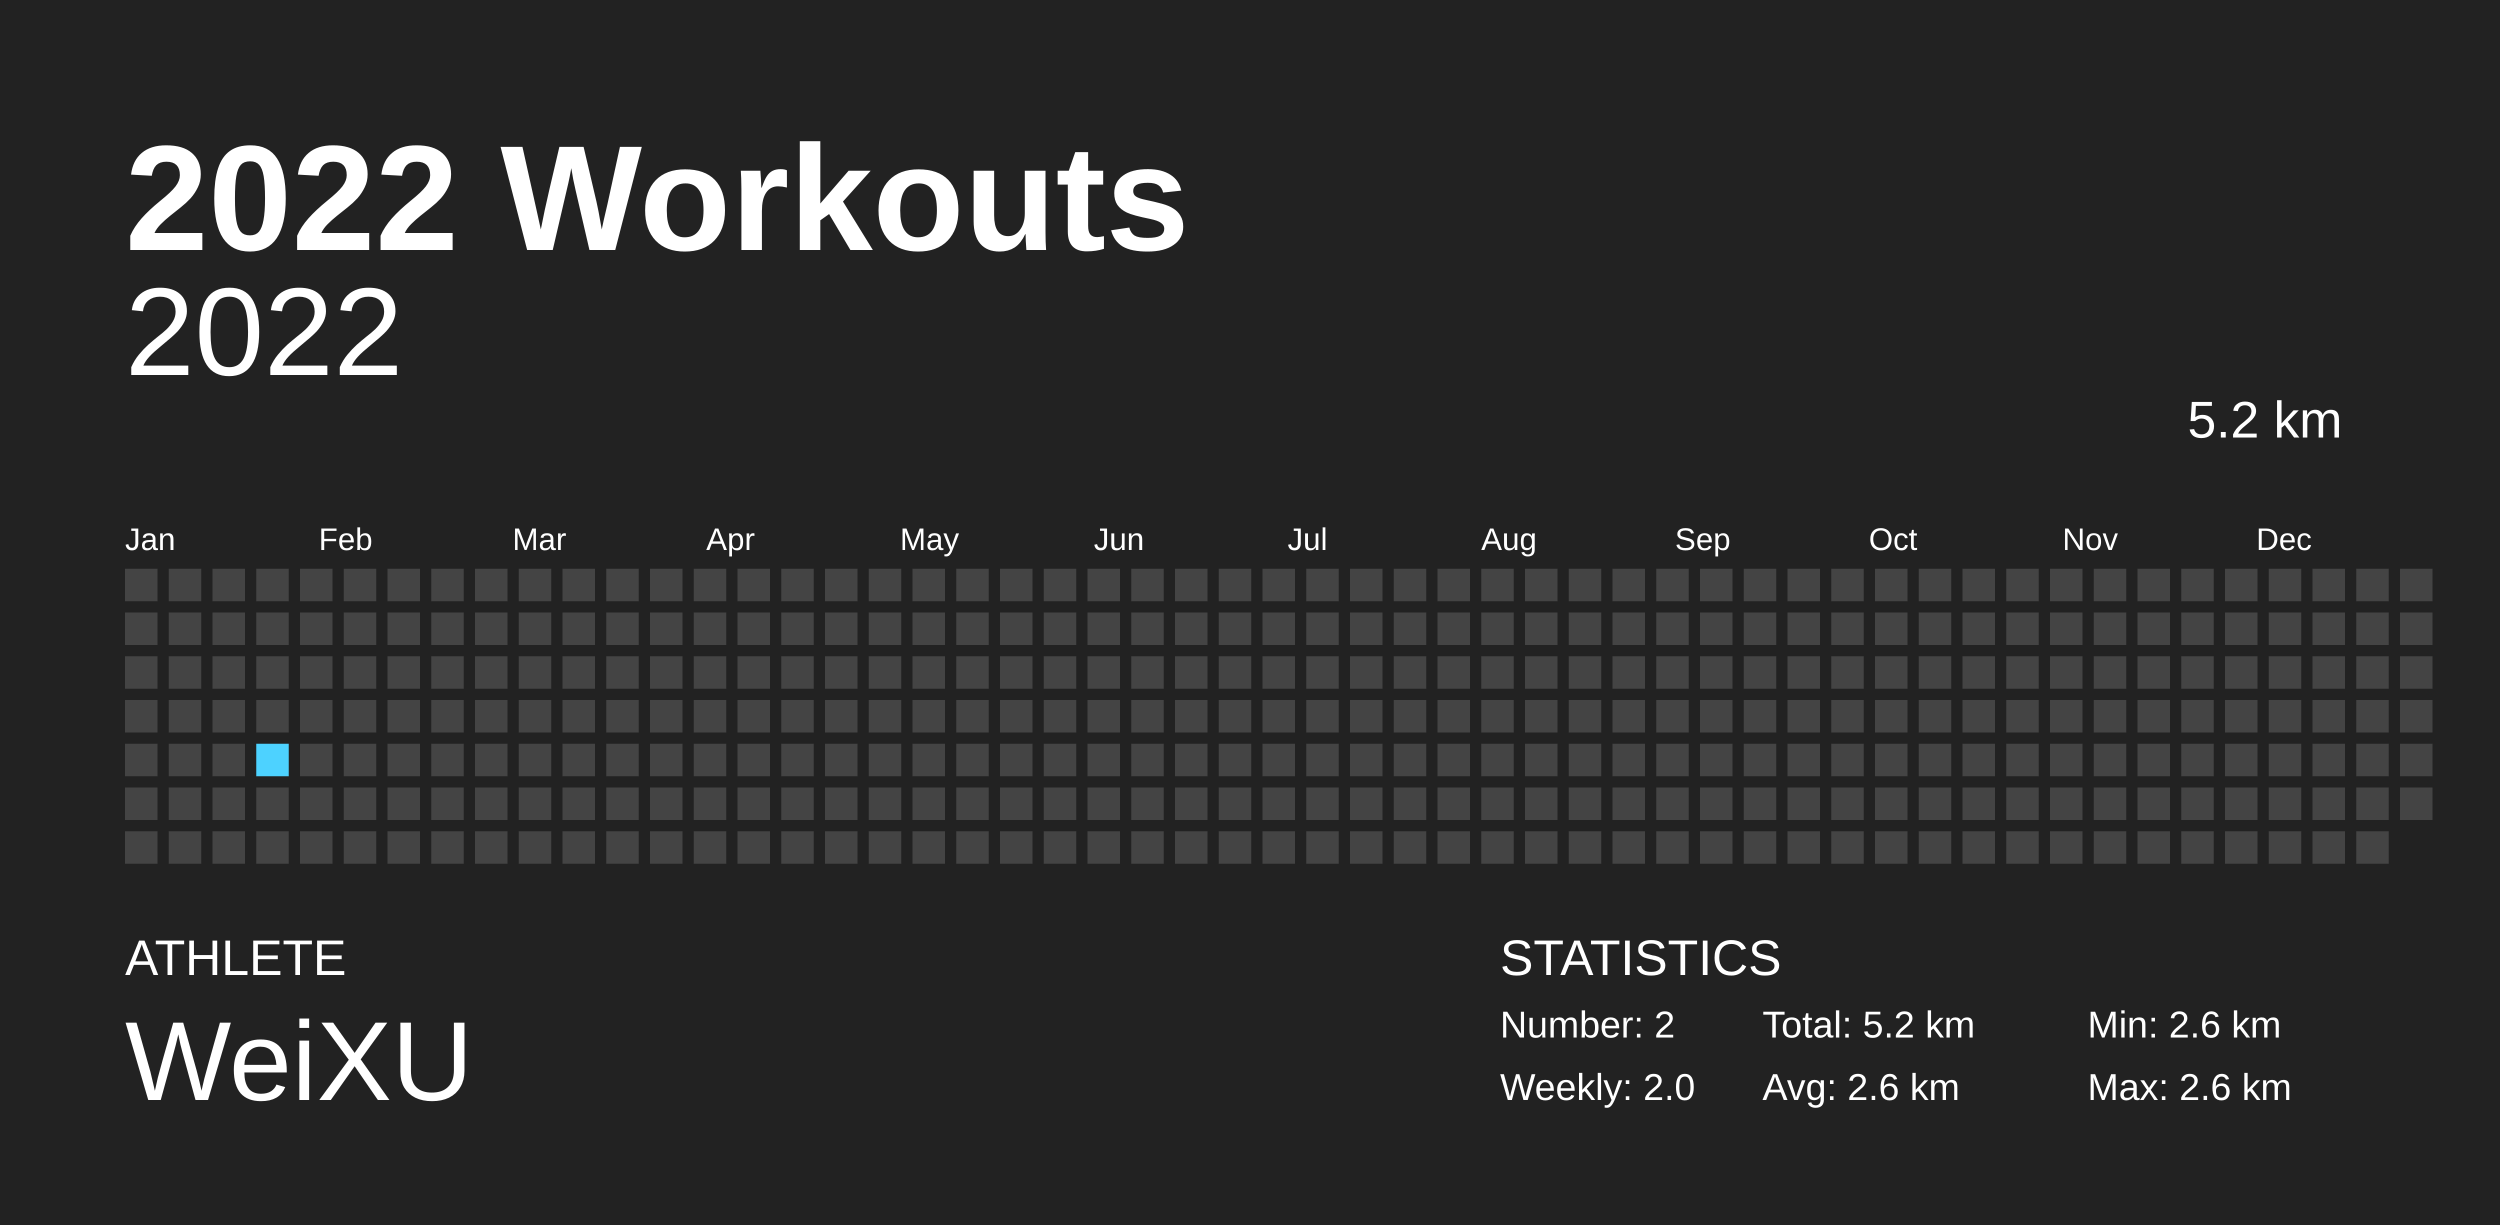
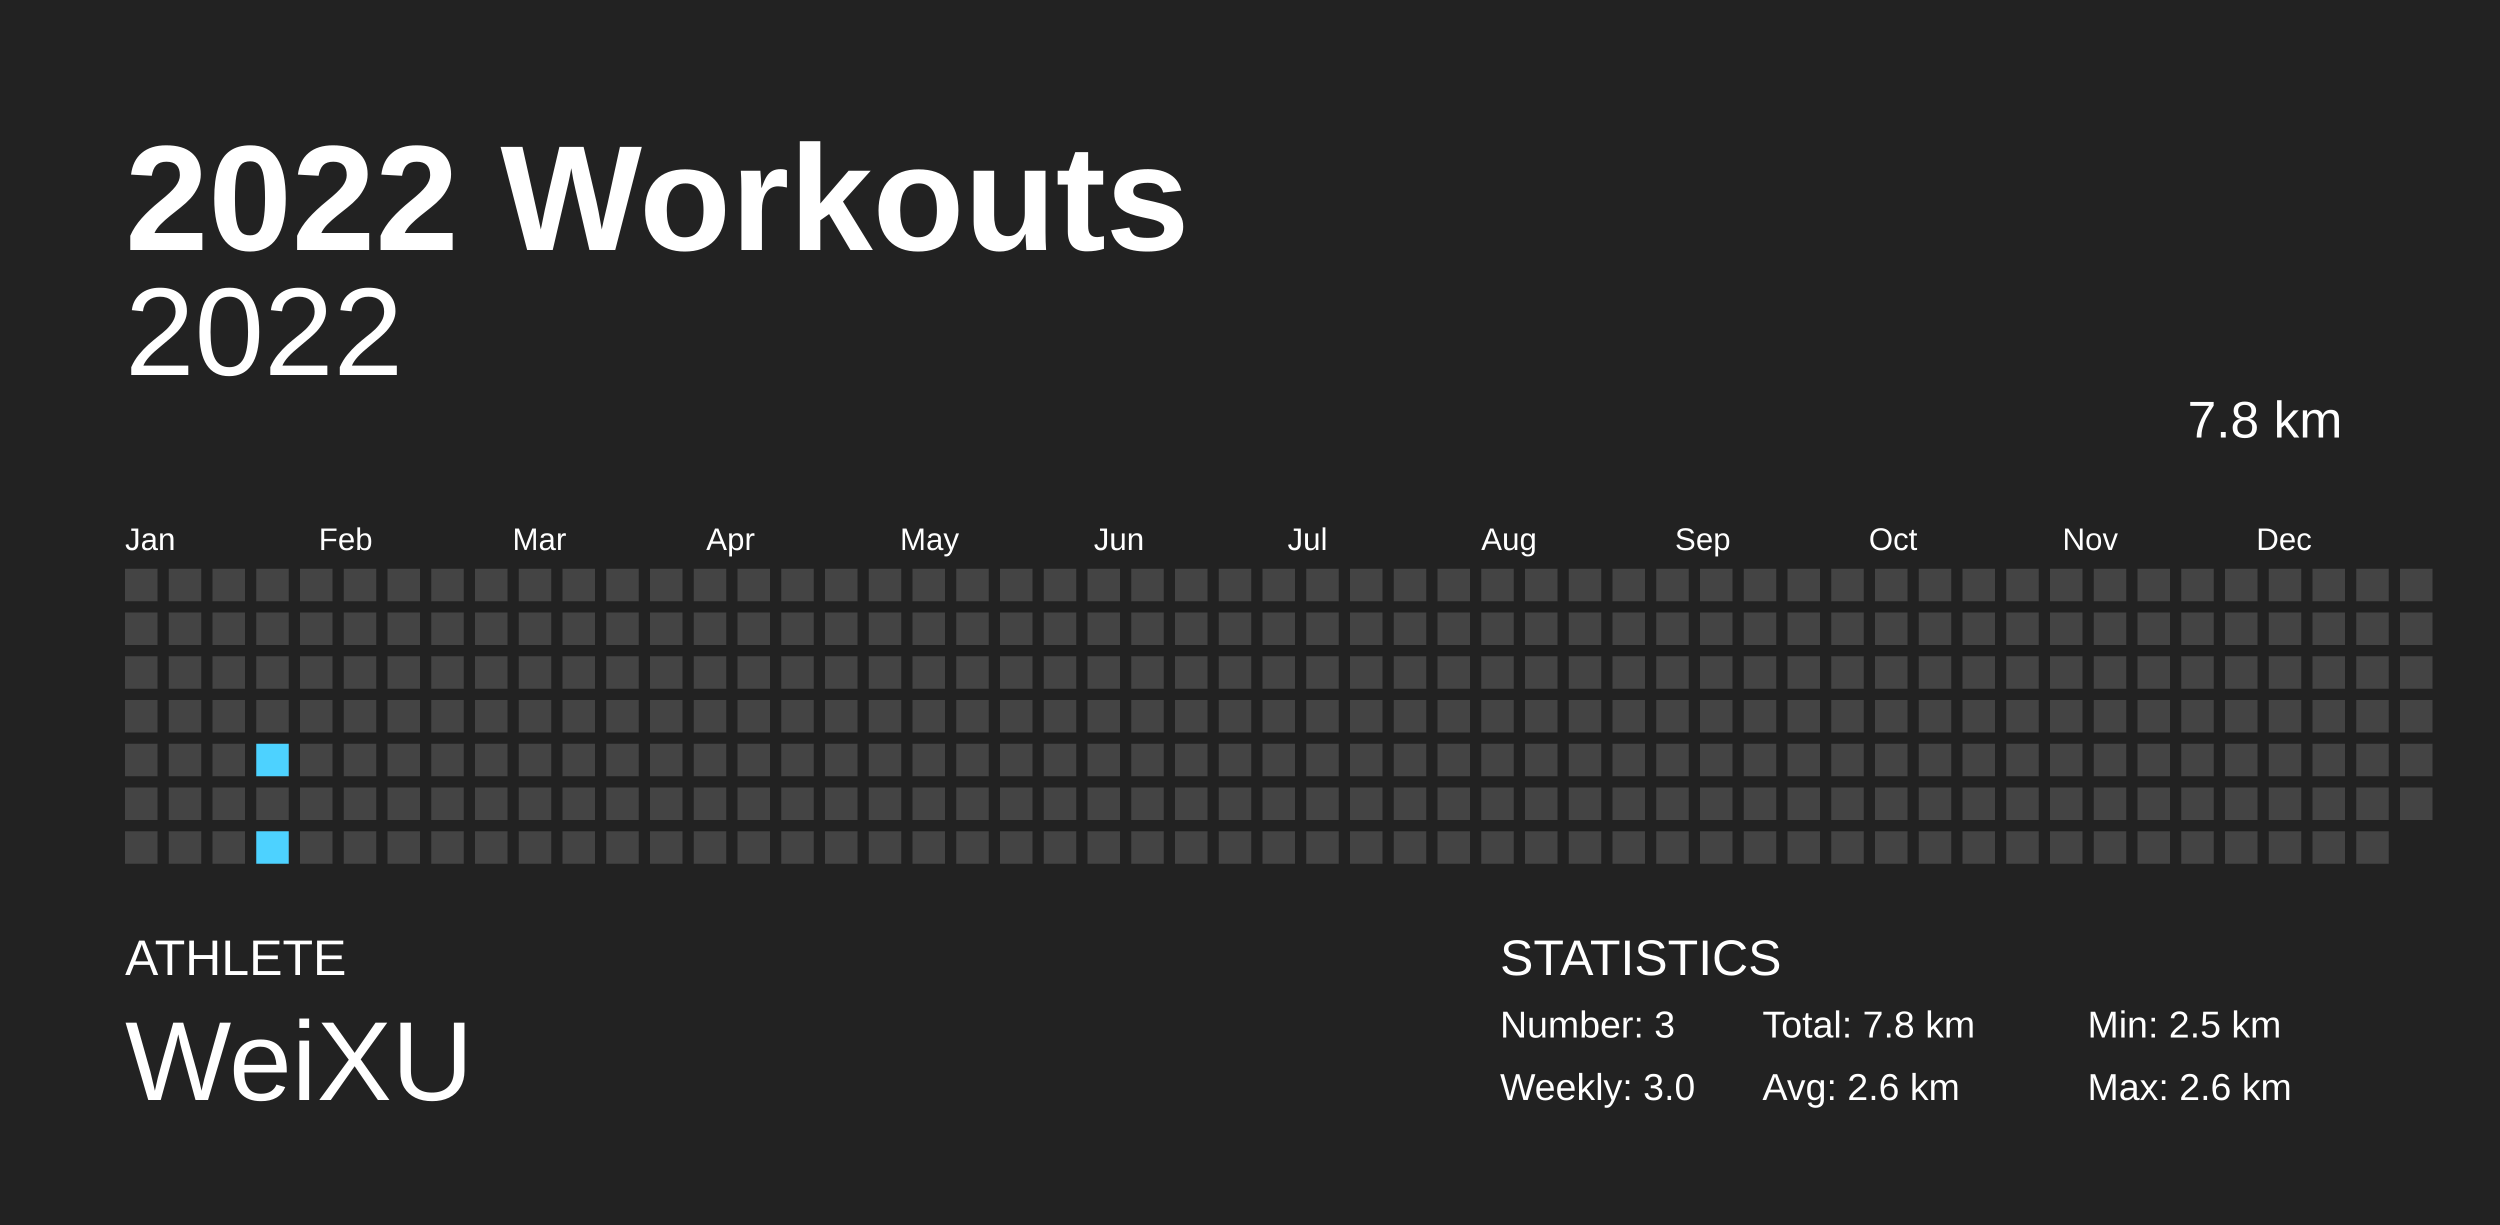
<svg xmlns="http://www.w3.org/2000/svg" baseProfile="full" height="98mm" version="1.1" viewBox="0,0,200,98" width="200mm">
  <defs />
  <rect fill="#222222" height="98" width="200" x="0" y="0" />
  <text fill="#FFFFFF" style="font-size:12px; font-family:Arial; font-weight:bold;" x="10" y="20">2022 Workouts</text>
  <text fill="#FFFFFF" style="font-size:4px; font-family:Arial" x="10" y="78">ATHLETE</text>
  <text fill="#FFFFFF" style="font-size:9px; font-family:Arial" x="10" y="88">WeiXU</text>
  <text fill="#FFFFFF" style="font-size:4px; font-family:Arial" x="120" y="78">STATISTICS</text>
-   <text fill="#FFFFFF" style="font-size:3px; font-family:Arial" x="120" y="83">Number: 2</text>
-   <text fill="#FFFFFF" style="font-size:3px; font-family:Arial" x="120" y="88">Weekly: 2.0</text>
-   <text fill="#FFFFFF" style="font-size:3px; font-family:Arial" x="141" y="83">Total: 5.2 km</text>
+   <text fill="#FFFFFF" style="font-size:3px; font-family:Arial" x="120" y="83">Number: 3</text>
+   <text fill="#FFFFFF" style="font-size:3px; font-family:Arial" x="120" y="88">Weekly: 3.0</text>
+   <text fill="#FFFFFF" style="font-size:3px; font-family:Arial" x="141" y="83">Total: 7.8 km</text>
  <text fill="#FFFFFF" style="font-size:3px; font-family:Arial" x="141" y="88">Avg: 2.6 km</text>
-   <text fill="#FFFFFF" style="font-size:3px; font-family:Arial" x="167" y="83">Min: 2.6 km</text>
+   <text fill="#FFFFFF" style="font-size:3px; font-family:Arial" x="167" y="83">Min: 2.5 km</text>
  <text fill="#FFFFFF" style="font-size:3px; font-family:Arial" x="167" y="88">Max: 2.6 km</text>
  <text alignment-baseline="hanging" fill="#FFFFFF" style="font-size:10.0px; font-family:Arial;" x="10" y="30">2022</text>
-   <text alignment-baseline="hanging" fill="#FFFFFF" style="font-size:4.125px; font-family:Arial;" x="175" y="35">5.2 km</text>
+   <text alignment-baseline="hanging" fill="#FFFFFF" style="font-size:4.125px; font-family:Arial;" x="175" y="35">7.8 km</text>
  <text fill="#FFFFFF" style="font-size:2.5px; font-family:Arial" x="10.0" y="44">Jan</text>
  <text fill="#FFFFFF" style="font-size:2.5px; font-family:Arial" x="25.5" y="44">Feb</text>
  <text fill="#FFFFFF" style="font-size:2.5px; font-family:Arial" x="41.0" y="44">Mar</text>
  <text fill="#FFFFFF" style="font-size:2.5px; font-family:Arial" x="56.5" y="44">Apr</text>
  <text fill="#FFFFFF" style="font-size:2.5px; font-family:Arial" x="72.0" y="44">May</text>
  <text fill="#FFFFFF" style="font-size:2.5px; font-family:Arial" x="87.5" y="44">Jun</text>
  <text fill="#FFFFFF" style="font-size:2.5px; font-family:Arial" x="103.0" y="44">Jul</text>
  <text fill="#FFFFFF" style="font-size:2.5px; font-family:Arial" x="118.5" y="44">Aug</text>
  <text fill="#FFFFFF" style="font-size:2.5px; font-family:Arial" x="134.0" y="44">Sep</text>
  <text fill="#FFFFFF" style="font-size:2.5px; font-family:Arial" x="149.5" y="44">Oct</text>
  <text fill="#FFFFFF" style="font-size:2.5px; font-family:Arial" x="165.0" y="44">Nov</text>
  <text fill="#FFFFFF" style="font-size:2.5px; font-family:Arial" x="180.5" y="44">Dec</text>
  <rect fill="#444444" height="2.6" width="2.6" x="10.0" y="45.5" />
  <rect fill="#444444" height="2.6" width="2.6" x="10.0" y="49.0" />
  <rect fill="#444444" height="2.6" width="2.6" x="10.0" y="52.5" />
  <rect fill="#444444" height="2.6" width="2.6" x="10.0" y="56.0" />
  <rect fill="#444444" height="2.6" width="2.6" x="10.0" y="59.5" />
  <rect fill="#444444" height="2.6" width="2.6" x="10.0" y="63.0" />
  <rect fill="#444444" height="2.6" width="2.6" x="10.0" y="66.5" />
  <rect fill="#444444" height="2.6" width="2.6" x="13.5" y="45.5" />
  <rect fill="#444444" height="2.6" width="2.6" x="13.5" y="49.0" />
  <rect fill="#444444" height="2.6" width="2.6" x="13.5" y="52.5" />
  <rect fill="#444444" height="2.6" width="2.6" x="13.5" y="56.0" />
  <rect fill="#444444" height="2.6" width="2.6" x="13.5" y="59.5" />
  <rect fill="#444444" height="2.6" width="2.6" x="13.5" y="63.0" />
  <rect fill="#444444" height="2.6" width="2.6" x="13.5" y="66.5" />
  <rect fill="#444444" height="2.6" width="2.6" x="17.0" y="45.5" />
  <rect fill="#444444" height="2.6" width="2.6" x="17.0" y="49.0" />
  <rect fill="#444444" height="2.6" width="2.6" x="17.0" y="52.5" />
  <rect fill="#444444" height="2.6" width="2.6" x="17.0" y="56.0" />
  <rect fill="#444444" height="2.6" width="2.6" x="17.0" y="59.5" />
  <rect fill="#444444" height="2.6" width="2.6" x="17.0" y="63.0" />
  <rect fill="#444444" height="2.6" width="2.6" x="17.0" y="66.5" />
  <rect fill="#444444" height="2.6" width="2.6" x="20.5" y="45.5" />
  <rect fill="#444444" height="2.6" width="2.6" x="20.5" y="49.0" />
  <rect fill="#444444" height="2.6" width="2.6" x="20.5" y="52.5" />
  <rect fill="#444444" height="2.6" width="2.6" x="20.5" y="56.0" />
-   <rect fill="#4DD2FF" height="2.6" width="2.6" x="20.5" y="59.5" />
+   <rect fill="#4dd2ff" height="2.6" width="2.6" x="20.5" y="59.5" />
  <rect fill="#444444" height="2.6" width="2.6" x="20.5" y="63.0" />
-   <rect fill="#444444" height="2.6" width="2.6" x="20.5" y="66.5" />
+   <rect fill="#4dd2ff" height="2.6" width="2.6" x="20.5" y="66.5" />
  <rect fill="#444444" height="2.6" width="2.6" x="24.0" y="45.5" />
  <rect fill="#444444" height="2.6" width="2.6" x="24.0" y="49.0" />
  <rect fill="#444444" height="2.6" width="2.6" x="24.0" y="52.5" />
  <rect fill="#444444" height="2.6" width="2.6" x="24.0" y="56.0" />
  <rect fill="#444444" height="2.6" width="2.6" x="24.0" y="59.5" />
  <rect fill="#444444" height="2.6" width="2.6" x="24.0" y="63.0" />
  <rect fill="#444444" height="2.6" width="2.6" x="24.0" y="66.5" />
  <rect fill="#444444" height="2.6" width="2.6" x="27.5" y="45.5" />
  <rect fill="#444444" height="2.6" width="2.6" x="27.5" y="49.0" />
  <rect fill="#444444" height="2.6" width="2.6" x="27.5" y="52.5" />
  <rect fill="#444444" height="2.6" width="2.6" x="27.5" y="56.0" />
  <rect fill="#444444" height="2.6" width="2.6" x="27.5" y="59.5" />
  <rect fill="#444444" height="2.6" width="2.6" x="27.5" y="63.0" />
  <rect fill="#444444" height="2.6" width="2.6" x="27.5" y="66.5" />
  <rect fill="#444444" height="2.6" width="2.6" x="31.0" y="45.5" />
  <rect fill="#444444" height="2.6" width="2.6" x="31.0" y="49.0" />
  <rect fill="#444444" height="2.6" width="2.6" x="31.0" y="52.5" />
  <rect fill="#444444" height="2.6" width="2.6" x="31.0" y="56.0" />
  <rect fill="#444444" height="2.6" width="2.6" x="31.0" y="59.5" />
  <rect fill="#444444" height="2.6" width="2.6" x="31.0" y="63.0" />
  <rect fill="#444444" height="2.6" width="2.6" x="31.0" y="66.5" />
  <rect fill="#444444" height="2.6" width="2.6" x="34.5" y="45.5" />
  <rect fill="#444444" height="2.6" width="2.6" x="34.5" y="49.0" />
  <rect fill="#444444" height="2.6" width="2.6" x="34.5" y="52.5" />
  <rect fill="#444444" height="2.6" width="2.6" x="34.5" y="56.0" />
  <rect fill="#444444" height="2.6" width="2.6" x="34.5" y="59.5" />
  <rect fill="#444444" height="2.6" width="2.6" x="34.5" y="63.0" />
  <rect fill="#444444" height="2.6" width="2.6" x="34.5" y="66.5" />
  <rect fill="#444444" height="2.6" width="2.6" x="38.0" y="45.5" />
  <rect fill="#444444" height="2.6" width="2.6" x="38.0" y="49.0" />
  <rect fill="#444444" height="2.6" width="2.6" x="38.0" y="52.5" />
  <rect fill="#444444" height="2.6" width="2.6" x="38.0" y="56.0" />
  <rect fill="#444444" height="2.6" width="2.6" x="38.0" y="59.5" />
  <rect fill="#444444" height="2.6" width="2.6" x="38.0" y="63.0" />
  <rect fill="#444444" height="2.6" width="2.6" x="38.0" y="66.5" />
  <rect fill="#444444" height="2.6" width="2.6" x="41.5" y="45.5" />
  <rect fill="#444444" height="2.6" width="2.6" x="41.5" y="49.0" />
  <rect fill="#444444" height="2.6" width="2.6" x="41.5" y="52.5" />
  <rect fill="#444444" height="2.6" width="2.6" x="41.5" y="56.0" />
  <rect fill="#444444" height="2.6" width="2.6" x="41.5" y="59.5" />
  <rect fill="#444444" height="2.6" width="2.6" x="41.5" y="63.0" />
  <rect fill="#444444" height="2.6" width="2.6" x="41.5" y="66.5" />
  <rect fill="#444444" height="2.6" width="2.6" x="45.0" y="45.5" />
  <rect fill="#444444" height="2.6" width="2.6" x="45.0" y="49.0" />
  <rect fill="#444444" height="2.6" width="2.6" x="45.0" y="52.5" />
  <rect fill="#444444" height="2.6" width="2.6" x="45.0" y="56.0" />
  <rect fill="#444444" height="2.6" width="2.6" x="45.0" y="59.5" />
  <rect fill="#444444" height="2.6" width="2.6" x="45.0" y="63.0" />
  <rect fill="#444444" height="2.6" width="2.6" x="45.0" y="66.5" />
  <rect fill="#444444" height="2.6" width="2.6" x="48.5" y="45.5" />
  <rect fill="#444444" height="2.6" width="2.6" x="48.5" y="49.0" />
  <rect fill="#444444" height="2.6" width="2.6" x="48.5" y="52.5" />
  <rect fill="#444444" height="2.6" width="2.6" x="48.5" y="56.0" />
  <rect fill="#444444" height="2.6" width="2.6" x="48.5" y="59.5" />
  <rect fill="#444444" height="2.6" width="2.6" x="48.5" y="63.0" />
  <rect fill="#444444" height="2.6" width="2.6" x="48.5" y="66.5" />
  <rect fill="#444444" height="2.6" width="2.6" x="52.0" y="45.5" />
  <rect fill="#444444" height="2.6" width="2.6" x="52.0" y="49.0" />
  <rect fill="#444444" height="2.6" width="2.6" x="52.0" y="52.5" />
  <rect fill="#444444" height="2.6" width="2.6" x="52.0" y="56.0" />
  <rect fill="#444444" height="2.6" width="2.6" x="52.0" y="59.5" />
  <rect fill="#444444" height="2.6" width="2.6" x="52.0" y="63.0" />
  <rect fill="#444444" height="2.6" width="2.6" x="52.0" y="66.5" />
  <rect fill="#444444" height="2.6" width="2.6" x="55.5" y="45.5" />
  <rect fill="#444444" height="2.6" width="2.6" x="55.5" y="49.0" />
  <rect fill="#444444" height="2.6" width="2.6" x="55.5" y="52.5" />
  <rect fill="#444444" height="2.6" width="2.6" x="55.5" y="56.0" />
  <rect fill="#444444" height="2.6" width="2.6" x="55.5" y="59.5" />
  <rect fill="#444444" height="2.6" width="2.6" x="55.5" y="63.0" />
  <rect fill="#444444" height="2.6" width="2.6" x="55.5" y="66.5" />
  <rect fill="#444444" height="2.6" width="2.6" x="59.0" y="45.5" />
  <rect fill="#444444" height="2.6" width="2.6" x="59.0" y="49.0" />
  <rect fill="#444444" height="2.6" width="2.6" x="59.0" y="52.5" />
  <rect fill="#444444" height="2.6" width="2.6" x="59.0" y="56.0" />
  <rect fill="#444444" height="2.6" width="2.6" x="59.0" y="59.5" />
  <rect fill="#444444" height="2.6" width="2.6" x="59.0" y="63.0" />
  <rect fill="#444444" height="2.6" width="2.6" x="59.0" y="66.5" />
  <rect fill="#444444" height="2.6" width="2.6" x="62.5" y="45.5" />
  <rect fill="#444444" height="2.6" width="2.6" x="62.5" y="49.0" />
  <rect fill="#444444" height="2.6" width="2.6" x="62.5" y="52.5" />
  <rect fill="#444444" height="2.6" width="2.6" x="62.5" y="56.0" />
  <rect fill="#444444" height="2.6" width="2.6" x="62.5" y="59.5" />
  <rect fill="#444444" height="2.6" width="2.6" x="62.5" y="63.0" />
  <rect fill="#444444" height="2.6" width="2.6" x="62.5" y="66.5" />
  <rect fill="#444444" height="2.6" width="2.6" x="66.0" y="45.5" />
  <rect fill="#444444" height="2.6" width="2.6" x="66.0" y="49.0" />
  <rect fill="#444444" height="2.6" width="2.6" x="66.0" y="52.5" />
  <rect fill="#444444" height="2.6" width="2.6" x="66.0" y="56.0" />
  <rect fill="#444444" height="2.6" width="2.6" x="66.0" y="59.5" />
  <rect fill="#444444" height="2.6" width="2.6" x="66.0" y="63.0" />
  <rect fill="#444444" height="2.6" width="2.6" x="66.0" y="66.5" />
  <rect fill="#444444" height="2.6" width="2.6" x="69.5" y="45.5" />
  <rect fill="#444444" height="2.6" width="2.6" x="69.5" y="49.0" />
  <rect fill="#444444" height="2.6" width="2.6" x="69.5" y="52.5" />
  <rect fill="#444444" height="2.6" width="2.6" x="69.5" y="56.0" />
  <rect fill="#444444" height="2.6" width="2.6" x="69.5" y="59.5" />
  <rect fill="#444444" height="2.6" width="2.6" x="69.5" y="63.0" />
  <rect fill="#444444" height="2.6" width="2.6" x="69.5" y="66.5" />
  <rect fill="#444444" height="2.6" width="2.6" x="73.0" y="45.5" />
  <rect fill="#444444" height="2.6" width="2.6" x="73.0" y="49.0" />
  <rect fill="#444444" height="2.6" width="2.6" x="73.0" y="52.5" />
  <rect fill="#444444" height="2.6" width="2.6" x="73.0" y="56.0" />
  <rect fill="#444444" height="2.6" width="2.6" x="73.0" y="59.5" />
  <rect fill="#444444" height="2.6" width="2.6" x="73.0" y="63.0" />
  <rect fill="#444444" height="2.6" width="2.6" x="73.0" y="66.5" />
  <rect fill="#444444" height="2.6" width="2.6" x="76.5" y="45.5" />
  <rect fill="#444444" height="2.6" width="2.6" x="76.5" y="49.0" />
  <rect fill="#444444" height="2.6" width="2.6" x="76.5" y="52.5" />
  <rect fill="#444444" height="2.6" width="2.6" x="76.5" y="56.0" />
  <rect fill="#444444" height="2.6" width="2.6" x="76.5" y="59.5" />
  <rect fill="#444444" height="2.6" width="2.6" x="76.5" y="63.0" />
  <rect fill="#444444" height="2.6" width="2.6" x="76.5" y="66.5" />
  <rect fill="#444444" height="2.6" width="2.6" x="80.0" y="45.5" />
  <rect fill="#444444" height="2.6" width="2.6" x="80.0" y="49.0" />
  <rect fill="#444444" height="2.6" width="2.6" x="80.0" y="52.5" />
  <rect fill="#444444" height="2.6" width="2.6" x="80.0" y="56.0" />
  <rect fill="#444444" height="2.6" width="2.6" x="80.0" y="59.5" />
  <rect fill="#444444" height="2.6" width="2.6" x="80.0" y="63.0" />
  <rect fill="#444444" height="2.6" width="2.6" x="80.0" y="66.5" />
  <rect fill="#444444" height="2.6" width="2.6" x="83.5" y="45.5" />
  <rect fill="#444444" height="2.6" width="2.6" x="83.5" y="49.0" />
  <rect fill="#444444" height="2.6" width="2.6" x="83.5" y="52.5" />
  <rect fill="#444444" height="2.6" width="2.6" x="83.5" y="56.0" />
  <rect fill="#444444" height="2.6" width="2.6" x="83.5" y="59.5" />
  <rect fill="#444444" height="2.6" width="2.6" x="83.5" y="63.0" />
  <rect fill="#444444" height="2.6" width="2.6" x="83.5" y="66.5" />
  <rect fill="#444444" height="2.6" width="2.6" x="87.0" y="45.5" />
  <rect fill="#444444" height="2.6" width="2.6" x="87.0" y="49.0" />
  <rect fill="#444444" height="2.6" width="2.6" x="87.0" y="52.5" />
  <rect fill="#444444" height="2.6" width="2.6" x="87.0" y="56.0" />
  <rect fill="#444444" height="2.6" width="2.6" x="87.0" y="59.5" />
  <rect fill="#444444" height="2.6" width="2.6" x="87.0" y="63.0" />
  <rect fill="#444444" height="2.6" width="2.6" x="87.0" y="66.5" />
  <rect fill="#444444" height="2.6" width="2.6" x="90.5" y="45.5" />
  <rect fill="#444444" height="2.6" width="2.6" x="90.5" y="49.0" />
  <rect fill="#444444" height="2.6" width="2.6" x="90.5" y="52.5" />
  <rect fill="#444444" height="2.6" width="2.6" x="90.5" y="56.0" />
  <rect fill="#444444" height="2.6" width="2.6" x="90.5" y="59.5" />
  <rect fill="#444444" height="2.6" width="2.6" x="90.5" y="63.0" />
  <rect fill="#444444" height="2.6" width="2.6" x="90.5" y="66.5" />
  <rect fill="#444444" height="2.6" width="2.6" x="94.0" y="45.5" />
  <rect fill="#444444" height="2.6" width="2.6" x="94.0" y="49.0" />
  <rect fill="#444444" height="2.6" width="2.6" x="94.0" y="52.5" />
  <rect fill="#444444" height="2.6" width="2.6" x="94.0" y="56.0" />
  <rect fill="#444444" height="2.6" width="2.6" x="94.0" y="59.5" />
  <rect fill="#444444" height="2.6" width="2.6" x="94.0" y="63.0" />
  <rect fill="#444444" height="2.6" width="2.6" x="94.0" y="66.5" />
  <rect fill="#444444" height="2.6" width="2.6" x="97.5" y="45.5" />
  <rect fill="#444444" height="2.6" width="2.6" x="97.5" y="49.0" />
  <rect fill="#444444" height="2.6" width="2.6" x="97.5" y="52.5" />
  <rect fill="#444444" height="2.6" width="2.6" x="97.5" y="56.0" />
  <rect fill="#444444" height="2.6" width="2.6" x="97.5" y="59.5" />
  <rect fill="#444444" height="2.6" width="2.6" x="97.5" y="63.0" />
  <rect fill="#444444" height="2.6" width="2.6" x="97.5" y="66.5" />
  <rect fill="#444444" height="2.6" width="2.6" x="101.0" y="45.5" />
  <rect fill="#444444" height="2.6" width="2.6" x="101.0" y="49.0" />
  <rect fill="#444444" height="2.6" width="2.6" x="101.0" y="52.5" />
  <rect fill="#444444" height="2.6" width="2.6" x="101.0" y="56.0" />
  <rect fill="#444444" height="2.6" width="2.6" x="101.0" y="59.5" />
  <rect fill="#444444" height="2.6" width="2.6" x="101.0" y="63.0" />
  <rect fill="#444444" height="2.6" width="2.6" x="101.0" y="66.5" />
  <rect fill="#444444" height="2.6" width="2.6" x="104.5" y="45.5" />
  <rect fill="#444444" height="2.6" width="2.6" x="104.5" y="49.0" />
  <rect fill="#444444" height="2.6" width="2.6" x="104.5" y="52.5" />
  <rect fill="#444444" height="2.6" width="2.6" x="104.5" y="56.0" />
  <rect fill="#444444" height="2.6" width="2.6" x="104.5" y="59.5" />
  <rect fill="#444444" height="2.6" width="2.6" x="104.5" y="63.0" />
  <rect fill="#444444" height="2.6" width="2.6" x="104.5" y="66.5" />
  <rect fill="#444444" height="2.6" width="2.6" x="108.0" y="45.5" />
  <rect fill="#444444" height="2.6" width="2.6" x="108.0" y="49.0" />
  <rect fill="#444444" height="2.6" width="2.6" x="108.0" y="52.5" />
  <rect fill="#444444" height="2.6" width="2.6" x="108.0" y="56.0" />
  <rect fill="#444444" height="2.6" width="2.6" x="108.0" y="59.5" />
  <rect fill="#444444" height="2.6" width="2.6" x="108.0" y="63.0" />
  <rect fill="#444444" height="2.6" width="2.6" x="108.0" y="66.5" />
  <rect fill="#444444" height="2.6" width="2.6" x="111.5" y="45.5" />
  <rect fill="#444444" height="2.6" width="2.6" x="111.5" y="49.0" />
  <rect fill="#444444" height="2.6" width="2.6" x="111.5" y="52.5" />
  <rect fill="#444444" height="2.6" width="2.6" x="111.5" y="56.0" />
  <rect fill="#444444" height="2.6" width="2.6" x="111.5" y="59.5" />
  <rect fill="#444444" height="2.6" width="2.6" x="111.5" y="63.0" />
  <rect fill="#444444" height="2.6" width="2.6" x="111.5" y="66.5" />
  <rect fill="#444444" height="2.6" width="2.6" x="115.0" y="45.5" />
  <rect fill="#444444" height="2.6" width="2.6" x="115.0" y="49.0" />
  <rect fill="#444444" height="2.6" width="2.6" x="115.0" y="52.5" />
  <rect fill="#444444" height="2.6" width="2.6" x="115.0" y="56.0" />
  <rect fill="#444444" height="2.6" width="2.6" x="115.0" y="59.5" />
  <rect fill="#444444" height="2.6" width="2.6" x="115.0" y="63.0" />
  <rect fill="#444444" height="2.6" width="2.6" x="115.0" y="66.5" />
  <rect fill="#444444" height="2.6" width="2.6" x="118.5" y="45.5" />
  <rect fill="#444444" height="2.6" width="2.6" x="118.5" y="49.0" />
  <rect fill="#444444" height="2.6" width="2.6" x="118.5" y="52.5" />
  <rect fill="#444444" height="2.6" width="2.6" x="118.5" y="56.0" />
  <rect fill="#444444" height="2.6" width="2.6" x="118.5" y="59.5" />
  <rect fill="#444444" height="2.6" width="2.6" x="118.5" y="63.0" />
  <rect fill="#444444" height="2.6" width="2.6" x="118.5" y="66.5" />
  <rect fill="#444444" height="2.6" width="2.6" x="122.0" y="45.5" />
  <rect fill="#444444" height="2.6" width="2.6" x="122.0" y="49.0" />
  <rect fill="#444444" height="2.6" width="2.6" x="122.0" y="52.5" />
  <rect fill="#444444" height="2.6" width="2.6" x="122.0" y="56.0" />
  <rect fill="#444444" height="2.6" width="2.6" x="122.0" y="59.5" />
  <rect fill="#444444" height="2.6" width="2.6" x="122.0" y="63.0" />
  <rect fill="#444444" height="2.6" width="2.6" x="122.0" y="66.5" />
  <rect fill="#444444" height="2.6" width="2.6" x="125.5" y="45.5" />
  <rect fill="#444444" height="2.6" width="2.6" x="125.5" y="49.0" />
  <rect fill="#444444" height="2.6" width="2.6" x="125.5" y="52.5" />
  <rect fill="#444444" height="2.6" width="2.6" x="125.5" y="56.0" />
  <rect fill="#444444" height="2.6" width="2.6" x="125.5" y="59.5" />
  <rect fill="#444444" height="2.6" width="2.6" x="125.5" y="63.0" />
  <rect fill="#444444" height="2.6" width="2.6" x="125.5" y="66.5" />
  <rect fill="#444444" height="2.6" width="2.6" x="129.0" y="45.5" />
  <rect fill="#444444" height="2.6" width="2.6" x="129.0" y="49.0" />
  <rect fill="#444444" height="2.6" width="2.6" x="129.0" y="52.5" />
  <rect fill="#444444" height="2.6" width="2.6" x="129.0" y="56.0" />
  <rect fill="#444444" height="2.6" width="2.6" x="129.0" y="59.5" />
  <rect fill="#444444" height="2.6" width="2.6" x="129.0" y="63.0" />
  <rect fill="#444444" height="2.6" width="2.6" x="129.0" y="66.5" />
  <rect fill="#444444" height="2.6" width="2.6" x="132.5" y="45.5" />
  <rect fill="#444444" height="2.6" width="2.6" x="132.5" y="49.0" />
  <rect fill="#444444" height="2.6" width="2.6" x="132.5" y="52.5" />
  <rect fill="#444444" height="2.6" width="2.6" x="132.5" y="56.0" />
  <rect fill="#444444" height="2.6" width="2.6" x="132.5" y="59.5" />
  <rect fill="#444444" height="2.6" width="2.6" x="132.5" y="63.0" />
  <rect fill="#444444" height="2.6" width="2.6" x="132.5" y="66.5" />
  <rect fill="#444444" height="2.6" width="2.6" x="136.0" y="45.5" />
  <rect fill="#444444" height="2.6" width="2.6" x="136.0" y="49.0" />
  <rect fill="#444444" height="2.6" width="2.6" x="136.0" y="52.5" />
  <rect fill="#444444" height="2.6" width="2.6" x="136.0" y="56.0" />
  <rect fill="#444444" height="2.6" width="2.6" x="136.0" y="59.5" />
  <rect fill="#444444" height="2.6" width="2.6" x="136.0" y="63.0" />
  <rect fill="#444444" height="2.6" width="2.6" x="136.0" y="66.5" />
  <rect fill="#444444" height="2.6" width="2.6" x="139.5" y="45.5" />
  <rect fill="#444444" height="2.6" width="2.6" x="139.5" y="49.0" />
  <rect fill="#444444" height="2.6" width="2.6" x="139.5" y="52.5" />
  <rect fill="#444444" height="2.6" width="2.6" x="139.5" y="56.0" />
  <rect fill="#444444" height="2.6" width="2.6" x="139.5" y="59.5" />
  <rect fill="#444444" height="2.6" width="2.6" x="139.5" y="63.0" />
  <rect fill="#444444" height="2.6" width="2.6" x="139.5" y="66.5" />
  <rect fill="#444444" height="2.6" width="2.6" x="143.0" y="45.5" />
  <rect fill="#444444" height="2.6" width="2.6" x="143.0" y="49.0" />
  <rect fill="#444444" height="2.6" width="2.6" x="143.0" y="52.5" />
  <rect fill="#444444" height="2.6" width="2.6" x="143.0" y="56.0" />
  <rect fill="#444444" height="2.6" width="2.6" x="143.0" y="59.5" />
  <rect fill="#444444" height="2.6" width="2.6" x="143.0" y="63.0" />
  <rect fill="#444444" height="2.6" width="2.6" x="143.0" y="66.5" />
  <rect fill="#444444" height="2.6" width="2.6" x="146.5" y="45.5" />
  <rect fill="#444444" height="2.6" width="2.6" x="146.5" y="49.0" />
  <rect fill="#444444" height="2.6" width="2.6" x="146.5" y="52.5" />
  <rect fill="#444444" height="2.6" width="2.6" x="146.5" y="56.0" />
  <rect fill="#444444" height="2.6" width="2.6" x="146.5" y="59.5" />
  <rect fill="#444444" height="2.6" width="2.6" x="146.5" y="63.0" />
  <rect fill="#444444" height="2.6" width="2.6" x="146.5" y="66.5" />
  <rect fill="#444444" height="2.6" width="2.6" x="150.0" y="45.5" />
  <rect fill="#444444" height="2.6" width="2.6" x="150.0" y="49.0" />
  <rect fill="#444444" height="2.6" width="2.6" x="150.0" y="52.5" />
  <rect fill="#444444" height="2.6" width="2.6" x="150.0" y="56.0" />
  <rect fill="#444444" height="2.6" width="2.6" x="150.0" y="59.5" />
  <rect fill="#444444" height="2.6" width="2.6" x="150.0" y="63.0" />
  <rect fill="#444444" height="2.6" width="2.6" x="150.0" y="66.5" />
  <rect fill="#444444" height="2.6" width="2.6" x="153.5" y="45.5" />
  <rect fill="#444444" height="2.6" width="2.6" x="153.5" y="49.0" />
  <rect fill="#444444" height="2.6" width="2.6" x="153.5" y="52.5" />
  <rect fill="#444444" height="2.6" width="2.6" x="153.5" y="56.0" />
  <rect fill="#444444" height="2.6" width="2.6" x="153.5" y="59.5" />
  <rect fill="#444444" height="2.6" width="2.6" x="153.5" y="63.0" />
  <rect fill="#444444" height="2.6" width="2.6" x="153.5" y="66.5" />
  <rect fill="#444444" height="2.6" width="2.6" x="157.0" y="45.5" />
  <rect fill="#444444" height="2.6" width="2.6" x="157.0" y="49.0" />
  <rect fill="#444444" height="2.6" width="2.6" x="157.0" y="52.5" />
  <rect fill="#444444" height="2.6" width="2.6" x="157.0" y="56.0" />
  <rect fill="#444444" height="2.6" width="2.6" x="157.0" y="59.5" />
  <rect fill="#444444" height="2.6" width="2.6" x="157.0" y="63.0" />
  <rect fill="#444444" height="2.6" width="2.6" x="157.0" y="66.5" />
  <rect fill="#444444" height="2.6" width="2.6" x="160.5" y="45.5" />
  <rect fill="#444444" height="2.6" width="2.6" x="160.5" y="49.0" />
  <rect fill="#444444" height="2.6" width="2.6" x="160.5" y="52.5" />
  <rect fill="#444444" height="2.6" width="2.6" x="160.5" y="56.0" />
  <rect fill="#444444" height="2.6" width="2.6" x="160.5" y="59.5" />
  <rect fill="#444444" height="2.6" width="2.6" x="160.5" y="63.0" />
  <rect fill="#444444" height="2.6" width="2.6" x="160.5" y="66.5" />
  <rect fill="#444444" height="2.6" width="2.6" x="164.0" y="45.5" />
  <rect fill="#444444" height="2.6" width="2.6" x="164.0" y="49.0" />
  <rect fill="#444444" height="2.6" width="2.6" x="164.0" y="52.5" />
  <rect fill="#444444" height="2.6" width="2.6" x="164.0" y="56.0" />
  <rect fill="#444444" height="2.6" width="2.6" x="164.0" y="59.5" />
  <rect fill="#444444" height="2.6" width="2.6" x="164.0" y="63.0" />
  <rect fill="#444444" height="2.6" width="2.6" x="164.0" y="66.5" />
  <rect fill="#444444" height="2.6" width="2.6" x="167.5" y="45.5" />
  <rect fill="#444444" height="2.6" width="2.6" x="167.5" y="49.0" />
  <rect fill="#444444" height="2.6" width="2.6" x="167.5" y="52.5" />
  <rect fill="#444444" height="2.6" width="2.6" x="167.5" y="56.0" />
  <rect fill="#444444" height="2.6" width="2.6" x="167.5" y="59.5" />
  <rect fill="#444444" height="2.6" width="2.6" x="167.5" y="63.0" />
  <rect fill="#444444" height="2.6" width="2.6" x="167.5" y="66.5" />
  <rect fill="#444444" height="2.6" width="2.6" x="171.0" y="45.5" />
  <rect fill="#444444" height="2.6" width="2.6" x="171.0" y="49.0" />
  <rect fill="#444444" height="2.6" width="2.6" x="171.0" y="52.5" />
  <rect fill="#444444" height="2.6" width="2.6" x="171.0" y="56.0" />
  <rect fill="#444444" height="2.6" width="2.6" x="171.0" y="59.5" />
  <rect fill="#444444" height="2.6" width="2.6" x="171.0" y="63.0" />
  <rect fill="#444444" height="2.6" width="2.6" x="171.0" y="66.5" />
  <rect fill="#444444" height="2.6" width="2.6" x="174.5" y="45.5" />
  <rect fill="#444444" height="2.6" width="2.6" x="174.5" y="49.0" />
  <rect fill="#444444" height="2.6" width="2.6" x="174.5" y="52.5" />
  <rect fill="#444444" height="2.6" width="2.6" x="174.5" y="56.0" />
  <rect fill="#444444" height="2.6" width="2.6" x="174.5" y="59.5" />
  <rect fill="#444444" height="2.6" width="2.6" x="174.5" y="63.0" />
  <rect fill="#444444" height="2.6" width="2.6" x="174.5" y="66.5" />
  <rect fill="#444444" height="2.6" width="2.6" x="178.0" y="45.5" />
  <rect fill="#444444" height="2.6" width="2.6" x="178.0" y="49.0" />
  <rect fill="#444444" height="2.6" width="2.6" x="178.0" y="52.5" />
  <rect fill="#444444" height="2.6" width="2.6" x="178.0" y="56.0" />
  <rect fill="#444444" height="2.6" width="2.6" x="178.0" y="59.5" />
  <rect fill="#444444" height="2.6" width="2.6" x="178.0" y="63.0" />
  <rect fill="#444444" height="2.6" width="2.6" x="178.0" y="66.5" />
  <rect fill="#444444" height="2.6" width="2.6" x="181.5" y="45.5" />
  <rect fill="#444444" height="2.6" width="2.6" x="181.5" y="49.0" />
  <rect fill="#444444" height="2.6" width="2.6" x="181.5" y="52.5" />
  <rect fill="#444444" height="2.6" width="2.6" x="181.5" y="56.0" />
  <rect fill="#444444" height="2.6" width="2.6" x="181.5" y="59.5" />
  <rect fill="#444444" height="2.6" width="2.6" x="181.5" y="63.0" />
  <rect fill="#444444" height="2.6" width="2.6" x="181.5" y="66.5" />
  <rect fill="#444444" height="2.6" width="2.6" x="185.0" y="45.5" />
  <rect fill="#444444" height="2.6" width="2.6" x="185.0" y="49.0" />
  <rect fill="#444444" height="2.6" width="2.6" x="185.0" y="52.5" />
  <rect fill="#444444" height="2.6" width="2.6" x="185.0" y="56.0" />
  <rect fill="#444444" height="2.6" width="2.6" x="185.0" y="59.5" />
  <rect fill="#444444" height="2.6" width="2.6" x="185.0" y="63.0" />
  <rect fill="#444444" height="2.6" width="2.6" x="185.0" y="66.5" />
  <rect fill="#444444" height="2.6" width="2.6" x="188.5" y="45.5" />
  <rect fill="#444444" height="2.6" width="2.6" x="188.5" y="49.0" />
  <rect fill="#444444" height="2.6" width="2.6" x="188.5" y="52.5" />
  <rect fill="#444444" height="2.6" width="2.6" x="188.5" y="56.0" />
  <rect fill="#444444" height="2.6" width="2.6" x="188.5" y="59.5" />
  <rect fill="#444444" height="2.6" width="2.6" x="188.5" y="63.0" />
  <rect fill="#444444" height="2.6" width="2.6" x="188.5" y="66.5" />
  <rect fill="#444444" height="2.6" width="2.6" x="192.0" y="45.5" />
  <rect fill="#444444" height="2.6" width="2.6" x="192.0" y="49.0" />
  <rect fill="#444444" height="2.6" width="2.6" x="192.0" y="52.5" />
  <rect fill="#444444" height="2.6" width="2.6" x="192.0" y="56.0" />
  <rect fill="#444444" height="2.6" width="2.6" x="192.0" y="59.5" />
  <rect fill="#444444" height="2.6" width="2.6" x="192.0" y="63.0" />
</svg>
